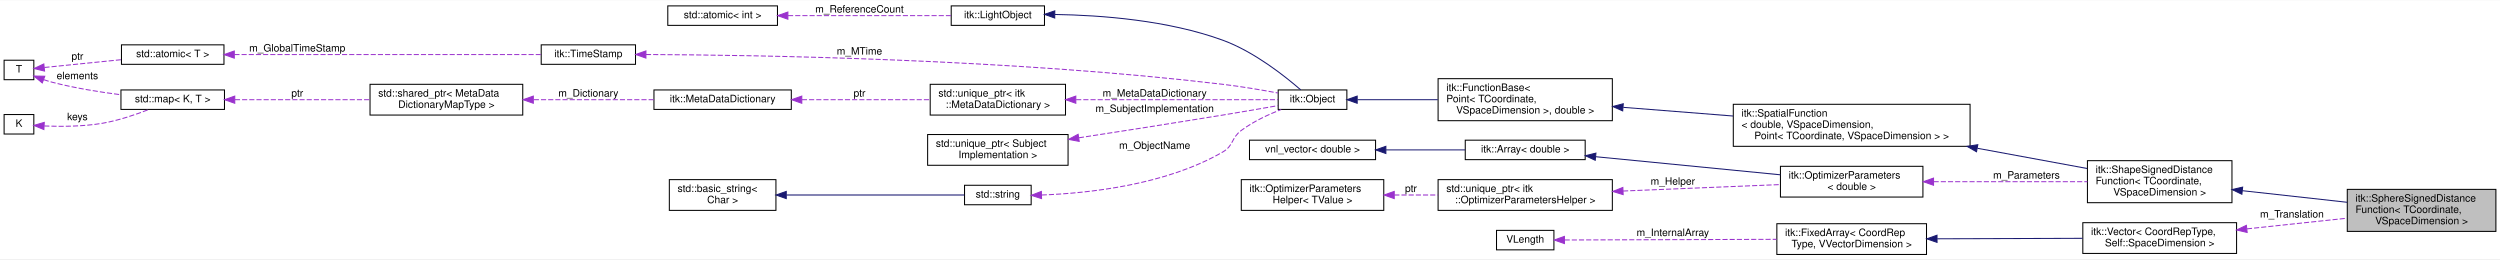
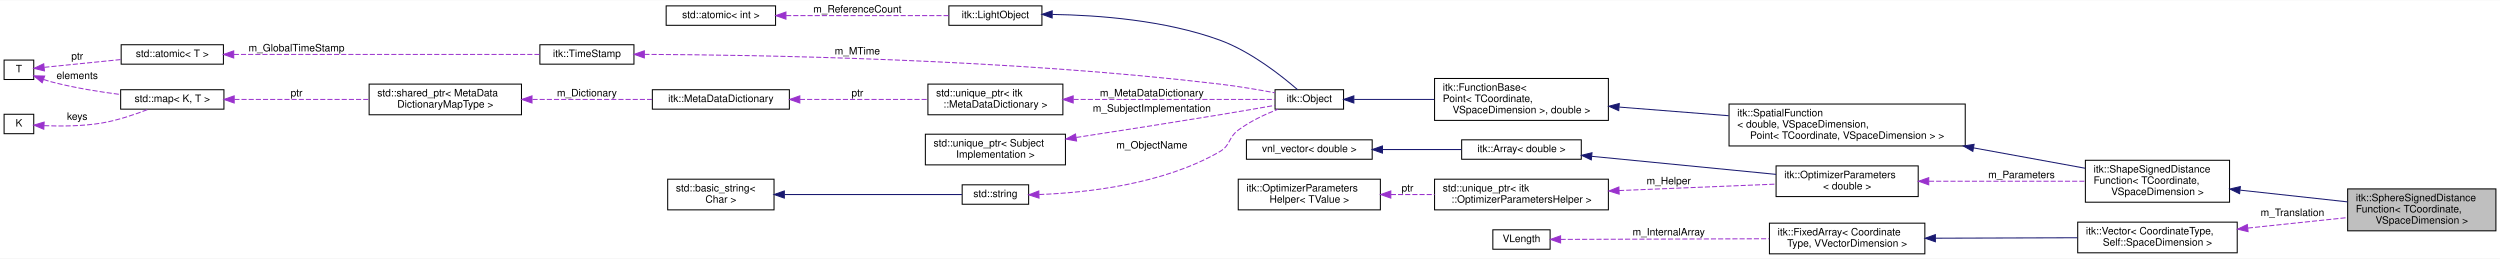
- <svg xmlns="http://www.w3.org/2000/svg" xmlns:xlink="http://www.w3.org/1999/xlink" width="2439pt" height="253pt" viewBox="0.00 0.00 2439.00 252.50">
+ <svg xmlns="http://www.w3.org/2000/svg" xmlns:xlink="http://www.w3.org/1999/xlink" width="2445pt" height="253pt" viewBox="0.00 0.00 2445.00 252.50">
  <g id="graph0" class="graph" transform="scale(1 1) rotate(0) translate(4 248.5)">
-     <polygon fill="white" stroke="transparent" points="-4,4 -4,-248.5 2435,-248.5 2435,4 -4,4" />
+     <polygon fill="white" stroke="transparent" points="-4,4 -4,-248.5 2441,-248.5 2441,4 -4,4" />
    <g id="node1" class="node">
      <g id="a_node1">
        <a xlink:title="Compute the signed distance from a N-dimensional sphere.">
-           <polygon fill="#bfbfbf" stroke="black" points="2286,-23 2286,-64 2431,-64 2431,-23 2286,-23" />
-           <text text-anchor="start" x="2294" y="-52" font-family="Helvetica,sans-Serif" font-size="10.00">itk::SphereSignedDistance</text>
-           <text text-anchor="start" x="2294" y="-41" font-family="Helvetica,sans-Serif" font-size="10.00">Function&lt; TCoordinate,</text>
-           <text text-anchor="middle" x="2358.5" y="-30" font-family="Helvetica,sans-Serif" font-size="10.00"> VSpaceDimension &gt;</text>
+           <polygon fill="#bfbfbf" stroke="black" points="2292,-23 2292,-64 2437,-64 2437,-23 2292,-23" />
+           <text text-anchor="start" x="2300" y="-52" font-family="Helvetica,sans-Serif" font-size="10.00">itk::SphereSignedDistance</text>
+           <text text-anchor="start" x="2300" y="-41" font-family="Helvetica,sans-Serif" font-size="10.00">Function&lt; TCoordinate,</text>
+           <text text-anchor="middle" x="2364.5" y="-30" font-family="Helvetica,sans-Serif" font-size="10.00"> VSpaceDimension &gt;</text>
        </a>
      </g>
    </g>
    <g id="node2" class="node">
      <g id="a_node2">
        <a xlink:href="classitk_1_1ShapeSignedDistanceFunction.html" target="_top" xlink:title="Base class for functions which evaluates the signed distance from a shape.">
-           <polygon fill="white" stroke="black" points="2032.5,-51 2032.5,-92 2173.5,-92 2173.5,-51 2032.5,-51" />
-           <text text-anchor="start" x="2040.5" y="-80" font-family="Helvetica,sans-Serif" font-size="10.00">itk::ShapeSignedDistance</text>
-           <text text-anchor="start" x="2040.5" y="-69" font-family="Helvetica,sans-Serif" font-size="10.00">Function&lt; TCoordinate,</text>
-           <text text-anchor="middle" x="2103" y="-58" font-family="Helvetica,sans-Serif" font-size="10.00"> VSpaceDimension &gt;</text>
+           <polygon fill="white" stroke="black" points="2035.5,-51 2035.5,-92 2176.5,-92 2176.5,-51 2035.5,-51" />
+           <text text-anchor="start" x="2043.5" y="-80" font-family="Helvetica,sans-Serif" font-size="10.00">itk::ShapeSignedDistance</text>
+           <text text-anchor="start" x="2043.5" y="-69" font-family="Helvetica,sans-Serif" font-size="10.00">Function&lt; TCoordinate,</text>
+           <text text-anchor="middle" x="2106" y="-58" font-family="Helvetica,sans-Serif" font-size="10.00"> VSpaceDimension &gt;</text>
        </a>
      </g>
    </g>
    <g id="edge1" class="edge">
-       <path fill="none" stroke="midnightblue" d="M2183.6,-62.71C2216.34,-59.09 2253.98,-54.93 2285.84,-51.41" />
-       <polygon fill="midnightblue" stroke="midnightblue" points="2183.16,-59.24 2173.61,-63.81 2183.93,-66.19 2183.16,-59.24" />
+       <path fill="none" stroke="midnightblue" d="M2187,-62.77C2220.59,-59.1 2259.35,-54.87 2291.98,-51.31" />
+       <polygon fill="midnightblue" stroke="midnightblue" points="2186.31,-59.32 2176.75,-63.89 2187.07,-66.28 2186.31,-59.32" />
    </g>
    <g id="node3" class="node">
      <g id="a_node3">
        <a xlink:href="classitk_1_1SpatialFunction.html" target="_top" xlink:title=" ">
          <polygon fill="white" stroke="black" points="1687,-106 1687,-147 1918,-147 1918,-106 1687,-106" />
          <text text-anchor="start" x="1695" y="-135" font-family="Helvetica,sans-Serif" font-size="10.00">itk::SpatialFunction</text>
          <text text-anchor="start" x="1695" y="-124" font-family="Helvetica,sans-Serif" font-size="10.00">&lt; double, VSpaceDimension,</text>
          <text text-anchor="middle" x="1802.5" y="-113" font-family="Helvetica,sans-Serif" font-size="10.00"> Point&lt; TCoordinate, VSpaceDimension &gt; &gt;</text>
        </a>
      </g>
    </g>
    <g id="edge2" class="edge">
-       <path fill="none" stroke="midnightblue" d="M1925.27,-104.06C1961.65,-97.36 2000.28,-90.24 2032.12,-84.38" />
-       <polygon fill="midnightblue" stroke="midnightblue" points="1924.28,-100.69 1915.07,-105.94 1925.54,-107.57 1924.28,-100.69" />
+       <path fill="none" stroke="midnightblue" d="M1926.1,-104.13C1963.3,-97.35 2002.86,-90.13 2035.3,-84.21" />
+       <polygon fill="midnightblue" stroke="midnightblue" points="1925.41,-100.7 1916.2,-105.94 1926.66,-107.59 1925.41,-100.7" />
    </g>
    <g id="node4" class="node">
      <g id="a_node4">
        <a xlink:href="classitk_1_1FunctionBase.html" target="_top" xlink:title=" ">
          <polygon fill="white" stroke="black" points="1399,-131 1399,-172 1569,-172 1569,-131 1399,-131" />
          <text text-anchor="start" x="1407" y="-160" font-family="Helvetica,sans-Serif" font-size="10.00">itk::FunctionBase&lt;</text>
          <text text-anchor="start" x="1407" y="-149" font-family="Helvetica,sans-Serif" font-size="10.00"> Point&lt; TCoordinate,</text>
          <text text-anchor="middle" x="1484" y="-138" font-family="Helvetica,sans-Serif" font-size="10.00"> VSpaceDimension &gt;, double &gt;</text>
        </a>
      </g>
    </g>
    <g id="edge3" class="edge">
      <path fill="none" stroke="midnightblue" d="M1579.69,-144.02C1613.33,-141.36 1651.57,-138.34 1686.71,-135.57" />
      <polygon fill="midnightblue" stroke="midnightblue" points="1579.09,-140.56 1569.4,-144.83 1579.65,-147.53 1579.09,-140.56" />
    </g>
    <g id="node5" class="node">
      <g id="a_node5">
        <a xlink:href="classitk_1_1Object.html" target="_top" xlink:title="Base class for most ITK classes.">
          <polygon fill="white" stroke="black" points="1243,-142 1243,-161 1310,-161 1310,-142 1243,-142" />
          <text text-anchor="middle" x="1276.5" y="-149" font-family="Helvetica,sans-Serif" font-size="10.00">itk::Object</text>
        </a>
      </g>
    </g>
    <g id="edge4" class="edge">
      <path fill="none" stroke="midnightblue" d="M1320.37,-151.5C1343.08,-151.5 1371.78,-151.5 1398.73,-151.5" />
      <polygon fill="midnightblue" stroke="midnightblue" points="1320.06,-148 1310.06,-151.5 1320.06,-155 1320.06,-148" />
    </g>
    <g id="node6" class="node">
      <g id="a_node6">
        <a xlink:href="classitk_1_1LightObject.html" target="_top" xlink:title="Light weight base class for most itk classes.">
          <polygon fill="white" stroke="black" points="924,-224 924,-243 1015,-243 1015,-224 924,-224" />
          <text text-anchor="middle" x="969.5" y="-231" font-family="Helvetica,sans-Serif" font-size="10.00">itk::LightObject</text>
        </a>
      </g>
    </g>
    <g id="edge5" class="edge">
      <path fill="none" stroke="midnightblue" d="M1025.2,-234.64C1070.42,-233.92 1135.62,-228.99 1189,-209.5 1219.4,-198.4 1249.58,-174.47 1264.98,-161.07" />
      <polygon fill="midnightblue" stroke="midnightblue" points="1024.98,-231.15 1015.01,-234.74 1025.05,-238.15 1024.98,-231.15" />
    </g>
    <g id="node7" class="node">
      <g id="a_node7">
        <a xlink:title=" ">
          <polygon fill="white" stroke="black" points="647.5,-224 647.5,-243 754.5,-243 754.5,-224 647.5,-224" />
          <text text-anchor="middle" x="701" y="-231" font-family="Helvetica,sans-Serif" font-size="10.00">std::atomic&lt; int &gt;</text>
        </a>
      </g>
    </g>
    <g id="edge6" class="edge">
      <path fill="none" stroke="#9a32cd" stroke-dasharray="5,2" d="M764.8,-233.5C813.7,-233.5 880.37,-233.5 923.92,-233.5" />
      <polygon fill="#9a32cd" stroke="#9a32cd" points="764.65,-230 754.65,-233.5 764.65,-237 764.65,-230" />
      <text text-anchor="middle" x="834.5" y="-236.5" font-family="Helvetica,sans-Serif" font-size="10.00"> m_ReferenceCount</text>
    </g>
    <g id="node8" class="node">
      <g id="a_node8">
        <a xlink:href="classitk_1_1TimeStamp.html" target="_top" xlink:title="Generate a unique, increasing time value.">
          <polygon fill="white" stroke="black" points="524,-186 524,-205 616,-205 616,-186 524,-186" />
          <text text-anchor="middle" x="570" y="-193" font-family="Helvetica,sans-Serif" font-size="10.00">itk::TimeStamp</text>
        </a>
      </g>
    </g>
    <g id="edge7" class="edge">
      <path fill="none" stroke="#9a32cd" stroke-dasharray="5,2" d="M626.2,-195.57C734.52,-195.12 982.36,-191.19 1189,-166.5 1206.86,-164.37 1226.63,-161.01 1242.76,-158.02" />
      <polygon fill="#9a32cd" stroke="#9a32cd" points="626.15,-192.07 616.16,-195.6 626.17,-199.07 626.15,-192.07" />
      <text text-anchor="middle" x="834.5" y="-195.5" font-family="Helvetica,sans-Serif" font-size="10.00"> m_MTime</text>
    </g>
    <g id="node9" class="node">
      <g id="a_node9">
        <a xlink:title=" ">
          <polygon fill="white" stroke="black" points="114.5,-186 114.5,-205 214.5,-205 214.5,-186 114.5,-186" />
          <text text-anchor="middle" x="164.5" y="-193" font-family="Helvetica,sans-Serif" font-size="10.00">std::atomic&lt; T &gt;</text>
        </a>
      </g>
    </g>
    <g id="edge8" class="edge">
      <path fill="none" stroke="#9a32cd" stroke-dasharray="5,2" d="M224.66,-195.5C306.06,-195.5 450.8,-195.5 523.98,-195.5" />
      <polygon fill="#9a32cd" stroke="#9a32cd" points="224.57,-192 214.57,-195.5 224.57,-199 224.57,-192" />
      <text text-anchor="middle" x="286" y="-198.5" font-family="Helvetica,sans-Serif" font-size="10.00"> m_GlobalTimeStamp</text>
    </g>
    <g id="node10" class="node">
      <g id="a_node10">
        <a xlink:title=" ">
          <polygon fill="white" stroke="black" points="0,-171 0,-190 29,-190 29,-171 0,-171" />
          <text text-anchor="middle" x="14.5" y="-178" font-family="Helvetica,sans-Serif" font-size="10.00">T</text>
        </a>
      </g>
    </g>
    <g id="edge9" class="edge">
      <path fill="none" stroke="#9a32cd" stroke-dasharray="5,2" d="M39.33,-182.92C59.54,-184.96 89.19,-187.97 114.45,-190.53" />
      <polygon fill="#9a32cd" stroke="#9a32cd" points="39.46,-179.41 29.16,-181.88 38.75,-186.37 39.46,-179.41" />
      <text text-anchor="middle" x="71.5" y="-190.5" font-family="Helvetica,sans-Serif" font-size="10.00"> ptr</text>
    </g>
    <g id="node15" class="node">
      <g id="a_node15">
        <a xlink:title=" ">
          <polygon fill="white" stroke="black" points="114,-142 114,-161 215,-161 215,-142 114,-142" />
          <text text-anchor="middle" x="164.5" y="-149" font-family="Helvetica,sans-Serif" font-size="10.00">std::map&lt; K, T &gt;</text>
        </a>
      </g>
    </g>
    <g id="edge16" class="edge">
      <path fill="none" stroke="#9a32cd" stroke-dasharray="5,2" d="M38.7,-171.01C41.47,-170.07 44.28,-169.21 47,-168.5 68.66,-162.87 93.11,-158.94 113.99,-156.3" />
      <polygon fill="#9a32cd" stroke="#9a32cd" points="37.25,-167.82 29.09,-174.58 39.68,-174.38 37.25,-167.82" />
      <text text-anchor="middle" x="71.5" y="-171.5" font-family="Helvetica,sans-Serif" font-size="10.00"> elements</text>
    </g>
    <g id="node11" class="node">
      <g id="a_node11">
        <a xlink:title=" ">
          <polygon fill="white" stroke="black" points="901,-87.5 901,-117.5 1038,-117.5 1038,-87.5 901,-87.5" />
          <text text-anchor="start" x="909" y="-105.5" font-family="Helvetica,sans-Serif" font-size="10.00">std::unique_ptr&lt; Subject</text>
          <text text-anchor="middle" x="969.5" y="-94.5" font-family="Helvetica,sans-Serif" font-size="10.00">Implementation &gt;</text>
        </a>
      </g>
    </g>
    <g id="edge10" class="edge">
      <path fill="none" stroke="#9a32cd" stroke-dasharray="5,2" d="M1048.55,-114.31C1090.26,-120.7 1142.46,-128.84 1189,-136.5 1206.75,-139.42 1226.51,-142.83 1242.66,-145.67" />
      <polygon fill="#9a32cd" stroke="#9a32cd" points="1048.87,-110.82 1038.46,-112.76 1047.81,-117.74 1048.87,-110.82" />
      <text text-anchor="middle" x="1122.5" y="-139.5" font-family="Helvetica,sans-Serif" font-size="10.00"> m_SubjectImplementation</text>
    </g>
    <g id="node12" class="node">
      <g id="a_node12">
        <a xlink:title=" ">
          <polygon fill="white" stroke="black" points="903.5,-136.5 903.5,-166.5 1035.5,-166.5 1035.5,-136.5 903.5,-136.5" />
          <text text-anchor="start" x="911.5" y="-154.5" font-family="Helvetica,sans-Serif" font-size="10.00">std::unique_ptr&lt; itk</text>
          <text text-anchor="middle" x="969.5" y="-143.5" font-family="Helvetica,sans-Serif" font-size="10.00">::MetaDataDictionary &gt;</text>
        </a>
      </g>
    </g>
    <g id="edge11" class="edge">
      <path fill="none" stroke="#9a32cd" stroke-dasharray="5,2" d="M1045.88,-151.5C1109.07,-151.5 1196.25,-151.5 1242.91,-151.5" />
      <polygon fill="#9a32cd" stroke="#9a32cd" points="1045.56,-148 1035.56,-151.5 1045.56,-155 1045.56,-148" />
      <text text-anchor="middle" x="1122.5" y="-154.5" font-family="Helvetica,sans-Serif" font-size="10.00"> m_MetaDataDictionary</text>
    </g>
    <g id="node13" class="node">
      <g id="a_node13">
        <a xlink:href="classitk_1_1MetaDataDictionary.html" target="_top" xlink:title="Provides a mechanism for storing a collection of arbitrary data types.">
          <polygon fill="white" stroke="black" points="634,-142 634,-161 768,-161 768,-142 634,-142" />
          <text text-anchor="middle" x="701" y="-149" font-family="Helvetica,sans-Serif" font-size="10.00">itk::MetaDataDictionary</text>
        </a>
      </g>
    </g>
    <g id="edge12" class="edge">
      <path fill="none" stroke="#9a32cd" stroke-dasharray="5,2" d="M778.32,-151.5C817.74,-151.5 865.36,-151.5 903.08,-151.5" />
      <polygon fill="#9a32cd" stroke="#9a32cd" points="778.22,-148 768.22,-151.5 778.22,-155 778.22,-148" />
      <text text-anchor="middle" x="834.5" y="-154.5" font-family="Helvetica,sans-Serif" font-size="10.00"> ptr</text>
    </g>
    <g id="node14" class="node">
      <g id="a_node14">
        <a xlink:title=" ">
          <polygon fill="white" stroke="black" points="357,-136.5 357,-166.5 506,-166.5 506,-136.5 357,-136.5" />
          <text text-anchor="start" x="365" y="-154.5" font-family="Helvetica,sans-Serif" font-size="10.00">std::shared_ptr&lt; MetaData</text>
          <text text-anchor="middle" x="431.5" y="-143.5" font-family="Helvetica,sans-Serif" font-size="10.00">DictionaryMapType &gt;</text>
        </a>
      </g>
    </g>
    <g id="edge13" class="edge">
      <path fill="none" stroke="#9a32cd" stroke-dasharray="5,2" d="M516.78,-151.5C554.53,-151.5 598.4,-151.5 633.74,-151.5" />
      <polygon fill="#9a32cd" stroke="#9a32cd" points="516.3,-148 506.3,-151.5 516.3,-155 516.3,-148" />
      <text text-anchor="middle" x="570" y="-154.5" font-family="Helvetica,sans-Serif" font-size="10.00"> m_Dictionary</text>
    </g>
    <g id="edge14" class="edge">
      <path fill="none" stroke="#9a32cd" stroke-dasharray="5,2" d="M225.18,-151.5C264.19,-151.5 315.41,-151.5 356.93,-151.5" />
      <polygon fill="#9a32cd" stroke="#9a32cd" points="225.03,-148 215.03,-151.5 225.03,-155 225.03,-148" />
      <text text-anchor="middle" x="286" y="-154.5" font-family="Helvetica,sans-Serif" font-size="10.00"> ptr</text>
    </g>
    <g id="node16" class="node">
      <g id="a_node16">
        <a xlink:title=" ">
          <polygon fill="white" stroke="black" points="0,-118 0,-137 29,-137 29,-118 0,-118" />
          <text text-anchor="middle" x="14.5" y="-125" font-family="Helvetica,sans-Serif" font-size="10.00">K</text>
        </a>
      </g>
    </g>
    <g id="edge15" class="edge">
      <path fill="none" stroke="#9a32cd" stroke-dasharray="5,2" d="M39.17,-125.85C55.3,-125.19 77.09,-125.25 96,-128.5 111.5,-131.17 128.23,-136.85 141.16,-141.9" />
      <polygon fill="#9a32cd" stroke="#9a32cd" points="38.81,-122.36 29.01,-126.38 39.18,-129.35 38.81,-122.36" />
      <text text-anchor="middle" x="71.5" y="-131.5" font-family="Helvetica,sans-Serif" font-size="10.00"> keys</text>
    </g>
    <g id="node17" class="node">
      <g id="a_node17">
        <a xlink:title=" ">
          <polygon fill="white" stroke="black" points="937,-49 937,-68 1002,-68 1002,-49 937,-49" />
          <text text-anchor="middle" x="969.5" y="-56" font-family="Helvetica,sans-Serif" font-size="10.00">std::string</text>
        </a>
      </g>
    </g>
    <g id="edge17" class="edge">
      <path fill="none" stroke="#9a32cd" stroke-dasharray="5,2" d="M1012.3,-58.5C1058.5,-60.24 1133.68,-68.38 1189,-100.5 1199.63,-106.67 1197.12,-114.18 1207,-121.5 1218.68,-130.15 1233.26,-136.98 1245.95,-141.92" />
      <polygon fill="#9a32cd" stroke="#9a32cd" points="1012.15,-54.99 1002.06,-58.2 1011.95,-61.99 1012.15,-54.99" />
      <text text-anchor="middle" x="1122.5" y="-103.5" font-family="Helvetica,sans-Serif" font-size="10.00"> m_ObjectName</text>
    </g>
    <g id="node18" class="node">
      <g id="a_node18">
        <a xlink:title=" ">
          <polygon fill="white" stroke="black" points="649,-43.5 649,-73.5 753,-73.5 753,-43.5 649,-43.5" />
          <text text-anchor="start" x="657" y="-61.5" font-family="Helvetica,sans-Serif" font-size="10.00">std::basic_string&lt;</text>
          <text text-anchor="middle" x="701" y="-50.5" font-family="Helvetica,sans-Serif" font-size="10.00"> Char &gt;</text>
        </a>
      </g>
    </g>
    <g id="edge18" class="edge">
      <path fill="none" stroke="midnightblue" d="M763.24,-58.5C817.37,-58.5 894.16,-58.5 936.82,-58.5" />
      <polygon fill="midnightblue" stroke="midnightblue" points="763.07,-55 753.07,-58.5 763.07,-62 763.07,-55" />
    </g>
    <g id="node19" class="node">
      <g id="a_node19">
        <a xlink:href="classitk_1_1OptimizerParameters.html" target="_top" xlink:title=" ">
          <polygon fill="white" stroke="black" points="1733,-56.5 1733,-86.5 1872,-86.5 1872,-56.5 1733,-56.5" />
          <text text-anchor="start" x="1741" y="-74.5" font-family="Helvetica,sans-Serif" font-size="10.00">itk::OptimizerParameters</text>
          <text text-anchor="middle" x="1802.5" y="-63.5" font-family="Helvetica,sans-Serif" font-size="10.00">&lt; double &gt;</text>
        </a>
      </g>
    </g>
    <g id="edge19" class="edge">
-       <path fill="none" stroke="#9a32cd" stroke-dasharray="5,2" d="M1882.42,-71.5C1929.05,-71.5 1987.56,-71.5 2032.46,-71.5" />
-       <polygon fill="#9a32cd" stroke="#9a32cd" points="1882.36,-68 1872.36,-71.5 1882.36,-75 1882.36,-68" />
+       <path fill="none" stroke="#9a32cd" stroke-dasharray="5,2" d="M1882.53,-71.5C1929.98,-71.5 1989.8,-71.5 2035.46,-71.5" />
+       <polygon fill="#9a32cd" stroke="#9a32cd" points="1882.29,-68 1872.29,-71.5 1882.29,-75 1882.29,-68" />
      <text text-anchor="middle" x="1973" y="-74.5" font-family="Helvetica,sans-Serif" font-size="10.00"> m_Parameters</text>
    </g>
    <g id="node20" class="node">
      <g id="a_node20">
        <a xlink:href="classitk_1_1Array.html" target="_top" xlink:title=" ">
          <polygon fill="white" stroke="black" points="1425.5,-93 1425.5,-112 1542.5,-112 1542.5,-93 1425.5,-93" />
          <text text-anchor="middle" x="1484" y="-100" font-family="Helvetica,sans-Serif" font-size="10.00">itk::Array&lt; double &gt;</text>
        </a>
      </g>
    </g>
    <g id="edge20" class="edge">
      <path fill="none" stroke="midnightblue" d="M1552.69,-95.87C1605.85,-90.66 1679.54,-83.45 1732.92,-78.22" />
      <polygon fill="midnightblue" stroke="midnightblue" points="1552.29,-92.39 1542.68,-96.85 1552.98,-99.36 1552.29,-92.39" />
    </g>
    <g id="node21" class="node">
      <g id="a_node21">
        <a xlink:title=" ">
          <polygon fill="white" stroke="black" points="1215,-93 1215,-112 1338,-112 1338,-93 1215,-93" />
          <text text-anchor="middle" x="1276.5" y="-100" font-family="Helvetica,sans-Serif" font-size="10.00">vnl_vector&lt; double &gt;</text>
        </a>
      </g>
    </g>
    <g id="edge21" class="edge">
      <path fill="none" stroke="midnightblue" d="M1348.26,-102.5C1373.42,-102.5 1401.43,-102.5 1425.36,-102.5" />
      <polygon fill="midnightblue" stroke="midnightblue" points="1348.05,-99 1338.05,-102.5 1348.05,-106 1348.05,-99" />
    </g>
    <g id="node22" class="node">
      <g id="a_node22">
        <a xlink:title=" ">
          <polygon fill="white" stroke="black" points="1399,-43.5 1399,-73.5 1569,-73.5 1569,-43.5 1399,-43.5" />
          <text text-anchor="start" x="1407" y="-61.5" font-family="Helvetica,sans-Serif" font-size="10.00">std::unique_ptr&lt; itk</text>
          <text text-anchor="middle" x="1484" y="-50.5" font-family="Helvetica,sans-Serif" font-size="10.00">::OptimizerParametersHelper &gt;</text>
        </a>
      </g>
    </g>
    <g id="edge22" class="edge">
      <path fill="none" stroke="#9a32cd" stroke-dasharray="5,2" d="M1579.44,-62.38C1628.72,-64.4 1687.91,-66.83 1732.79,-68.68" />
      <polygon fill="#9a32cd" stroke="#9a32cd" points="1579.54,-58.88 1569.4,-61.97 1579.25,-65.87 1579.54,-58.88" />
      <text text-anchor="middle" x="1628" y="-68.5" font-family="Helvetica,sans-Serif" font-size="10.00"> m_Helper</text>
    </g>
    <g id="node23" class="node">
      <g id="a_node23">
        <a xlink:href="classitk_1_1OptimizerParametersHelper.html" target="_top" xlink:title="Basic helper class to manage parameter data as an Array type, the default type.">
          <polygon fill="white" stroke="black" points="1207,-43.5 1207,-73.5 1346,-73.5 1346,-43.5 1207,-43.5" />
          <text text-anchor="start" x="1215" y="-61.5" font-family="Helvetica,sans-Serif" font-size="10.00">itk::OptimizerParameters</text>
          <text text-anchor="middle" x="1276.5" y="-50.5" font-family="Helvetica,sans-Serif" font-size="10.00">Helper&lt; TValue &gt;</text>
        </a>
      </g>
    </g>
    <g id="edge23" class="edge">
      <path fill="none" stroke="#9a32cd" stroke-dasharray="5,2" d="M1356.27,-58.5C1370.26,-58.5 1384.87,-58.5 1398.99,-58.5" />
      <polygon fill="#9a32cd" stroke="#9a32cd" points="1356.21,-55 1346.21,-58.5 1356.21,-62 1356.21,-55" />
      <text text-anchor="middle" x="1372.5" y="-61.5" font-family="Helvetica,sans-Serif" font-size="10.00"> ptr</text>
    </g>
    <g id="node24" class="node">
      <g id="a_node24">
        <a xlink:href="classitk_1_1Vector.html" target="_top" xlink:title=" ">
-           <polygon fill="white" stroke="black" points="2028,-1.5 2028,-31.5 2178,-31.5 2178,-1.5 2028,-1.5" />
-           <text text-anchor="start" x="2036" y="-19.5" font-family="Helvetica,sans-Serif" font-size="10.00">itk::Vector&lt; CoordRepType,</text>
-           <text text-anchor="middle" x="2103" y="-8.5" font-family="Helvetica,sans-Serif" font-size="10.00"> Self::SpaceDimension &gt;</text>
+           <polygon fill="white" stroke="black" points="2028,-1.5 2028,-31.5 2184,-31.5 2184,-1.5 2028,-1.5" />
+           <text text-anchor="start" x="2036" y="-19.5" font-family="Helvetica,sans-Serif" font-size="10.00">itk::Vector&lt; CoordinateType,</text>
+           <text text-anchor="middle" x="2106" y="-8.5" font-family="Helvetica,sans-Serif" font-size="10.00"> Self::SpaceDimension &gt;</text>
        </a>
      </g>
    </g>
    <g id="edge24" class="edge">
-       <path fill="none" stroke="#9a32cd" stroke-dasharray="5,2" d="M2188.1,-25.46C2219.67,-28.82 2255.23,-32.61 2285.59,-35.84" />
-       <polygon fill="#9a32cd" stroke="#9a32cd" points="2188.32,-21.96 2178,-24.38 2187.58,-28.92 2188.32,-21.96" />
-       <text text-anchor="middle" x="2232" y="-36.5" font-family="Helvetica,sans-Serif" font-size="10.00"> m_Translation</text>
+       <path fill="none" stroke="#9a32cd" stroke-dasharray="5,2" d="M2194.44,-25.7C2226.09,-29.04 2261.45,-32.76 2291.61,-35.93" />
+       <polygon fill="#9a32cd" stroke="#9a32cd" points="2194.62,-22.2 2184.31,-24.64 2193.88,-29.17 2194.62,-22.2" />
+       <text text-anchor="middle" x="2238" y="-37.5" font-family="Helvetica,sans-Serif" font-size="10.00"> m_Translation</text>
    </g>
    <g id="node25" class="node">
      <g id="a_node25">
        <a xlink:href="classitk_1_1FixedArray.html" target="_top" xlink:title=" ">
-           <polygon fill="white" stroke="black" points="1729.5,-0.5 1729.5,-30.5 1875.5,-30.5 1875.5,-0.5 1729.5,-0.5" />
-           <text text-anchor="start" x="1737.5" y="-18.5" font-family="Helvetica,sans-Serif" font-size="10.00">itk::FixedArray&lt; CoordRep</text>
+           <polygon fill="white" stroke="black" points="1726.5,-0.5 1726.5,-30.5 1878.5,-30.5 1878.5,-0.5 1726.5,-0.5" />
+           <text text-anchor="start" x="1734.5" y="-18.5" font-family="Helvetica,sans-Serif" font-size="10.00">itk::FixedArray&lt; Coordinate</text>
          <text text-anchor="middle" x="1802.5" y="-7.5" font-family="Helvetica,sans-Serif" font-size="10.00">Type, VVectorDimension &gt;</text>
        </a>
      </g>
    </g>
    <g id="edge25" class="edge">
-       <path fill="none" stroke="midnightblue" d="M1885.95,-15.78C1930.37,-15.93 1984.73,-16.11 2027.81,-16.25" />
-       <polygon fill="midnightblue" stroke="midnightblue" points="1885.77,-12.28 1875.76,-15.74 1885.75,-19.28 1885.77,-12.28" />
+       <path fill="none" stroke="midnightblue" d="M1888.84,-15.78C1932.52,-15.93 1985.3,-16.1 2027.77,-16.24" />
+       <polygon fill="midnightblue" stroke="midnightblue" points="1888.82,-12.28 1878.8,-15.75 1888.79,-19.28 1888.82,-12.28" />
    </g>
    <g id="node26" class="node">
      <g id="a_node26">
        <a xlink:href="classVLength.html" target="_top" xlink:title=" ">
          <polygon fill="white" stroke="black" points="1456,-5 1456,-24 1512,-24 1512,-5 1456,-5" />
          <text text-anchor="middle" x="1484" y="-12" font-family="Helvetica,sans-Serif" font-size="10.00">VLength</text>
        </a>
      </g>
    </g>
    <g id="edge26" class="edge">
-       <path fill="none" stroke="#9a32cd" stroke-dasharray="5,2" d="M1522.44,-14.62C1573.19,-14.78 1664.86,-15.07 1729.25,-15.27" />
+       <path fill="none" stroke="#9a32cd" stroke-dasharray="5,2" d="M1522.29,-14.62C1572.24,-14.78 1662.03,-15.06 1726.31,-15.26" />
      <polygon fill="#9a32cd" stroke="#9a32cd" points="1522.27,-11.12 1512.26,-14.59 1522.25,-18.12 1522.27,-11.12" />
      <text text-anchor="middle" x="1628" y="-18.5" font-family="Helvetica,sans-Serif" font-size="10.00"> m_InternalArray</text>
    </g>
  </g>
</svg>
